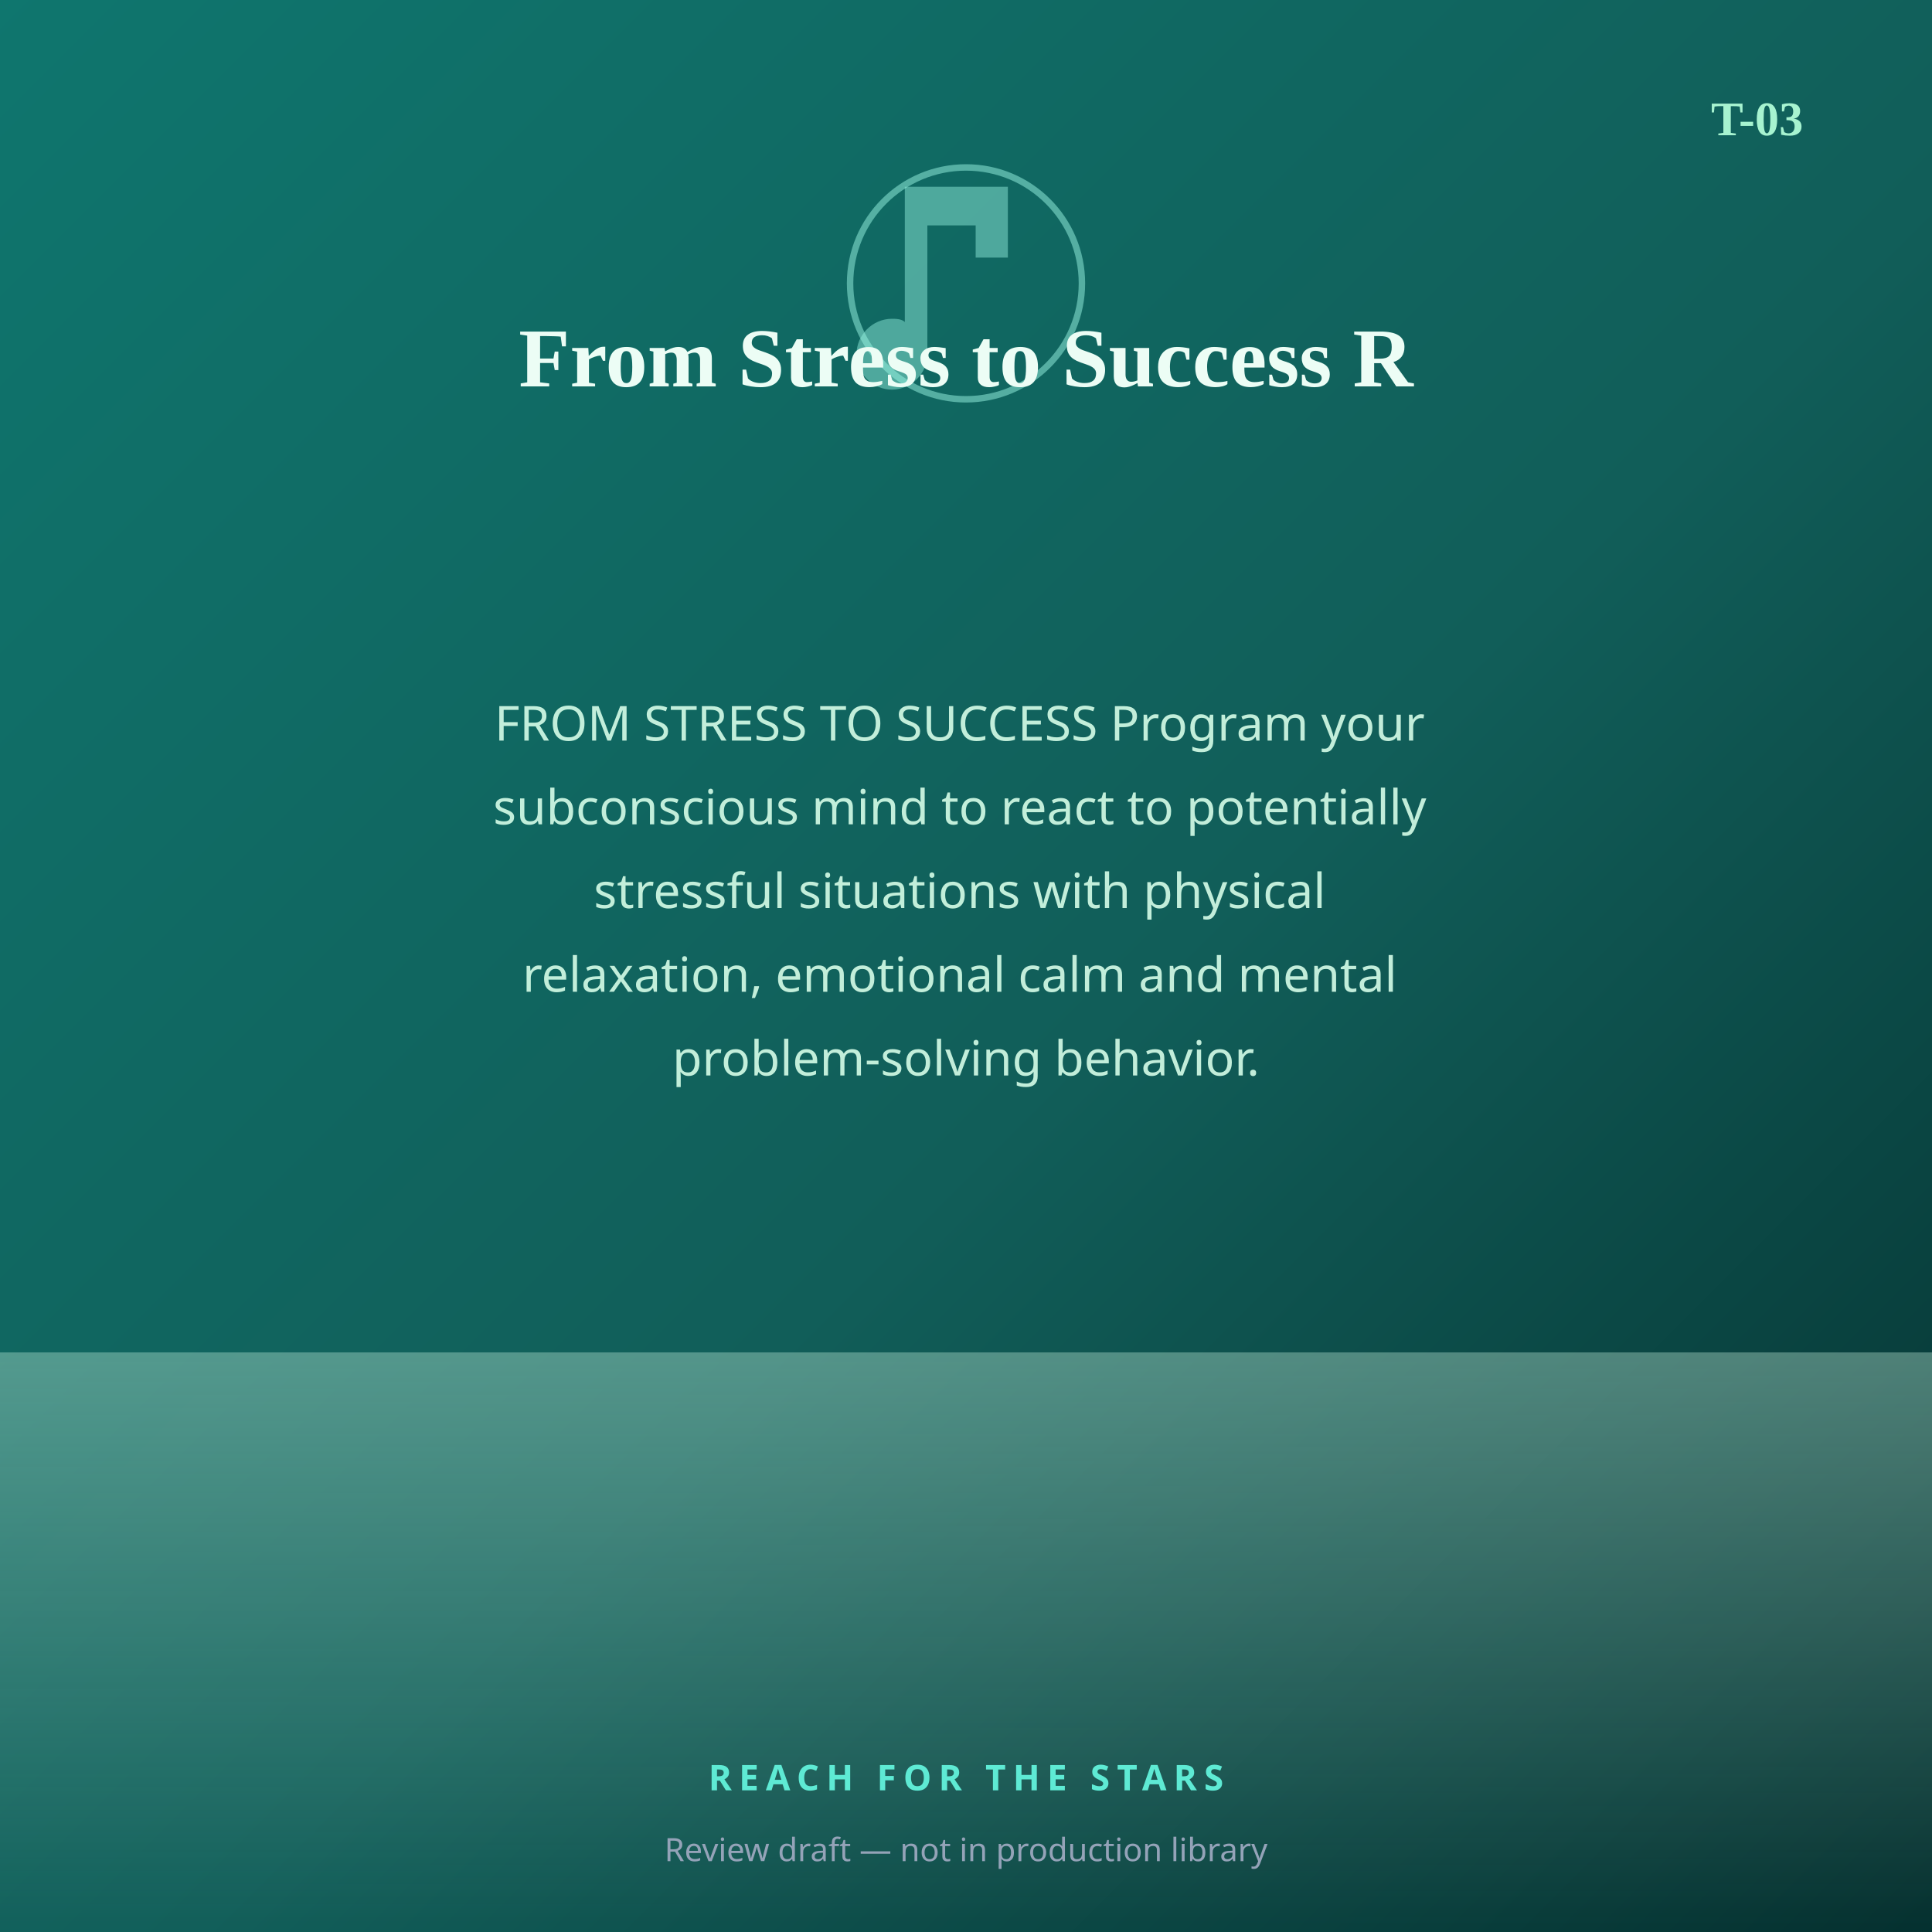
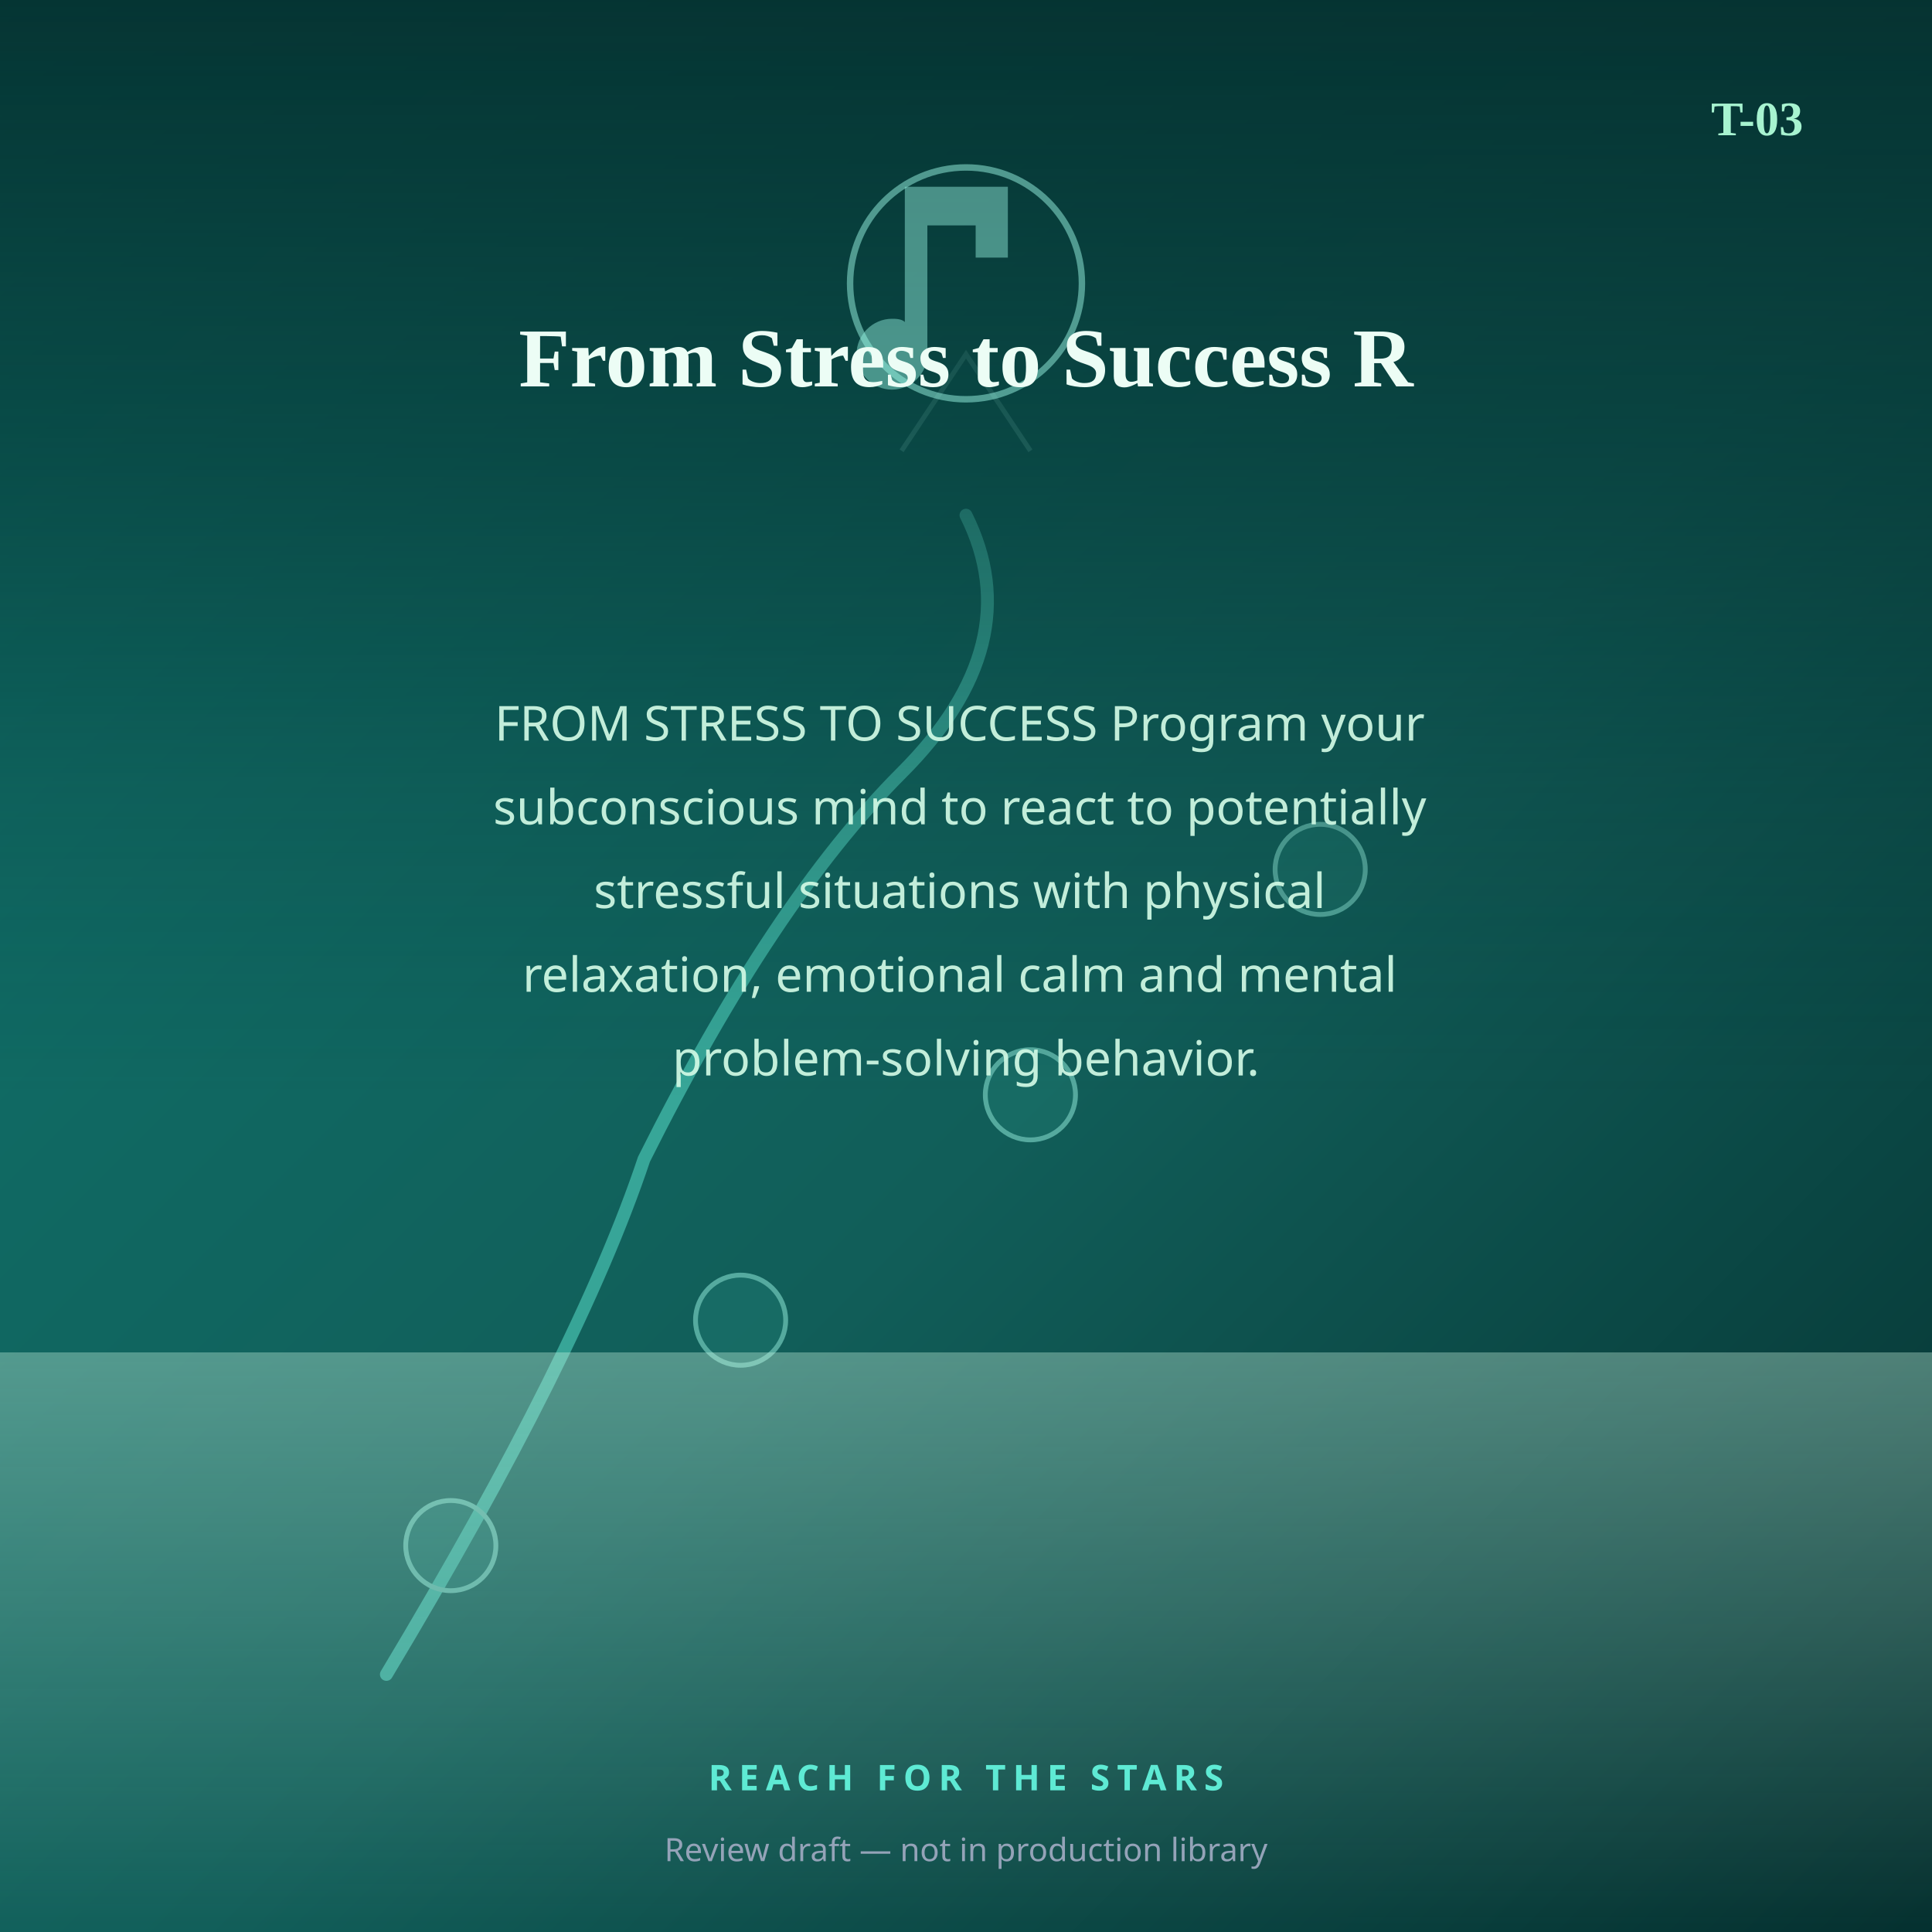
<svg xmlns="http://www.w3.org/2000/svg" width="600" height="600" viewBox="0 0 600 600">
  <defs>
    <linearGradient id="bg" x1="0%" y1="0%" x2="100%" y2="100%">
      <stop offset="0%" style="stop-color:#0f766e" />
      <stop offset="55%" style="stop-color:#115e59" />
      <stop offset="100%" style="stop-color:#042f2e" />
    </linearGradient>
    <linearGradient id="accent" x1="0%" y1="0%" x2="0%" y2="100%">
      <stop offset="0%" style="stop-color:#d1fae5;stop-opacity:0.35" />
      <stop offset="100%" style="stop-color:#d1fae5;stop-opacity:0" />
    </linearGradient>
+     <linearGradient id="textFade" x1="0" y1="0" x2="0" y2="1">
+       <stop offset="0%" style="stop-color:#042f2e;stop-opacity:0.92" />
+       <stop offset="42%" style="stop-color:#042f2e;stop-opacity:0.55" />
+       <stop offset="72%" style="stop-color:#042f2e;stop-opacity:0.2" />
+       <stop offset="100%" style="stop-color:#042f2e;stop-opacity:0" />
+     </linearGradient>
  </defs>
  <rect width="100%" height="100%" fill="url(#bg)" />
+   <g opacity="0.5">
+     <path fill="none" stroke="#5eead4" stroke-width="4" stroke-linecap="round" d="M120 520 Q180 420 200 360 Q240 280 280 240 Q320 200 300 160" />
+     <circle cx="140" cy="480" r="14" fill="#5eead4" fill-opacity="0.18" stroke="#99f6e4" stroke-width="1.5" />
+     <circle cx="230" cy="410" r="14" fill="#5eead4" fill-opacity="0.18" stroke="#99f6e4" stroke-width="1.5" />
+     <circle cx="320" cy="340" r="14" fill="#5eead4" fill-opacity="0.18" stroke="#99f6e4" stroke-width="1.5" />
+     <circle cx="410" cy="270" r="14" fill="#5eead4" fill-opacity="0.18" stroke="#99f6e4" stroke-width="1.5" />
+     <path fill="none" stroke="#99f6e4" stroke-width="1.5" opacity="0.6" d="M280 140 L300 110 L320 140" />
+   </g>
+   <rect x="0" y="0" width="600" height="340" fill="url(#textFade)" />
  <rect x="0" y="420" width="600" height="180" fill="url(#accent)" />
  <circle cx="300" cy="88" r="36" fill="none" stroke="#99f6e4" stroke-width="2" opacity="0.5" />
  <path d="M288 70v40c0 6-5 11-11 11s-11-5-11-11 5-11 11-11c1 0 3 0 4 1V58h32v22h-10V70h-16z" fill="#99f6e4" opacity="0.45" />
  <text x="560" y="42" text-anchor="end" fill="#a7f3d0" font-family="Georgia, 'Times New Roman', serif" font-size="15" font-weight="600">T-03</text>
  <text fill="#ecfdf5" font-family="Georgia, 'Times New Roman', serif" font-size="26" font-weight="700">
    <tspan x="300" y="120" text-anchor="middle">From Stress to Success R</tspan>
  </text>
  <text fill="#d1fae5" font-family="system-ui, Segoe UI, sans-serif" font-size="15" opacity="0.92">
    <tspan x="300" y="230" text-anchor="middle">FROM STRESS TO SUCCESS Program your</tspan>
    <tspan x="300" y="256" text-anchor="middle">subconscious mind to react to potentially</tspan>
    <tspan x="300" y="282" text-anchor="middle">stressful situations with physical</tspan>
    <tspan x="300" y="308" text-anchor="middle">relaxation, emotional calm and mental</tspan>
    <tspan x="300" y="334" text-anchor="middle">problem-solving behavior.</tspan>
  </text>
  <text x="300" y="556" text-anchor="middle" fill="#5eead4" font-family="system-ui, sans-serif" font-size="11" letter-spacing="0.2em" font-weight="600">REACH FOR THE STARS</text>
  <text x="300" y="578" text-anchor="middle" fill="#94a3b8" font-family="system-ui, sans-serif" font-size="10">Review draft — not in production library</text>
</svg>
